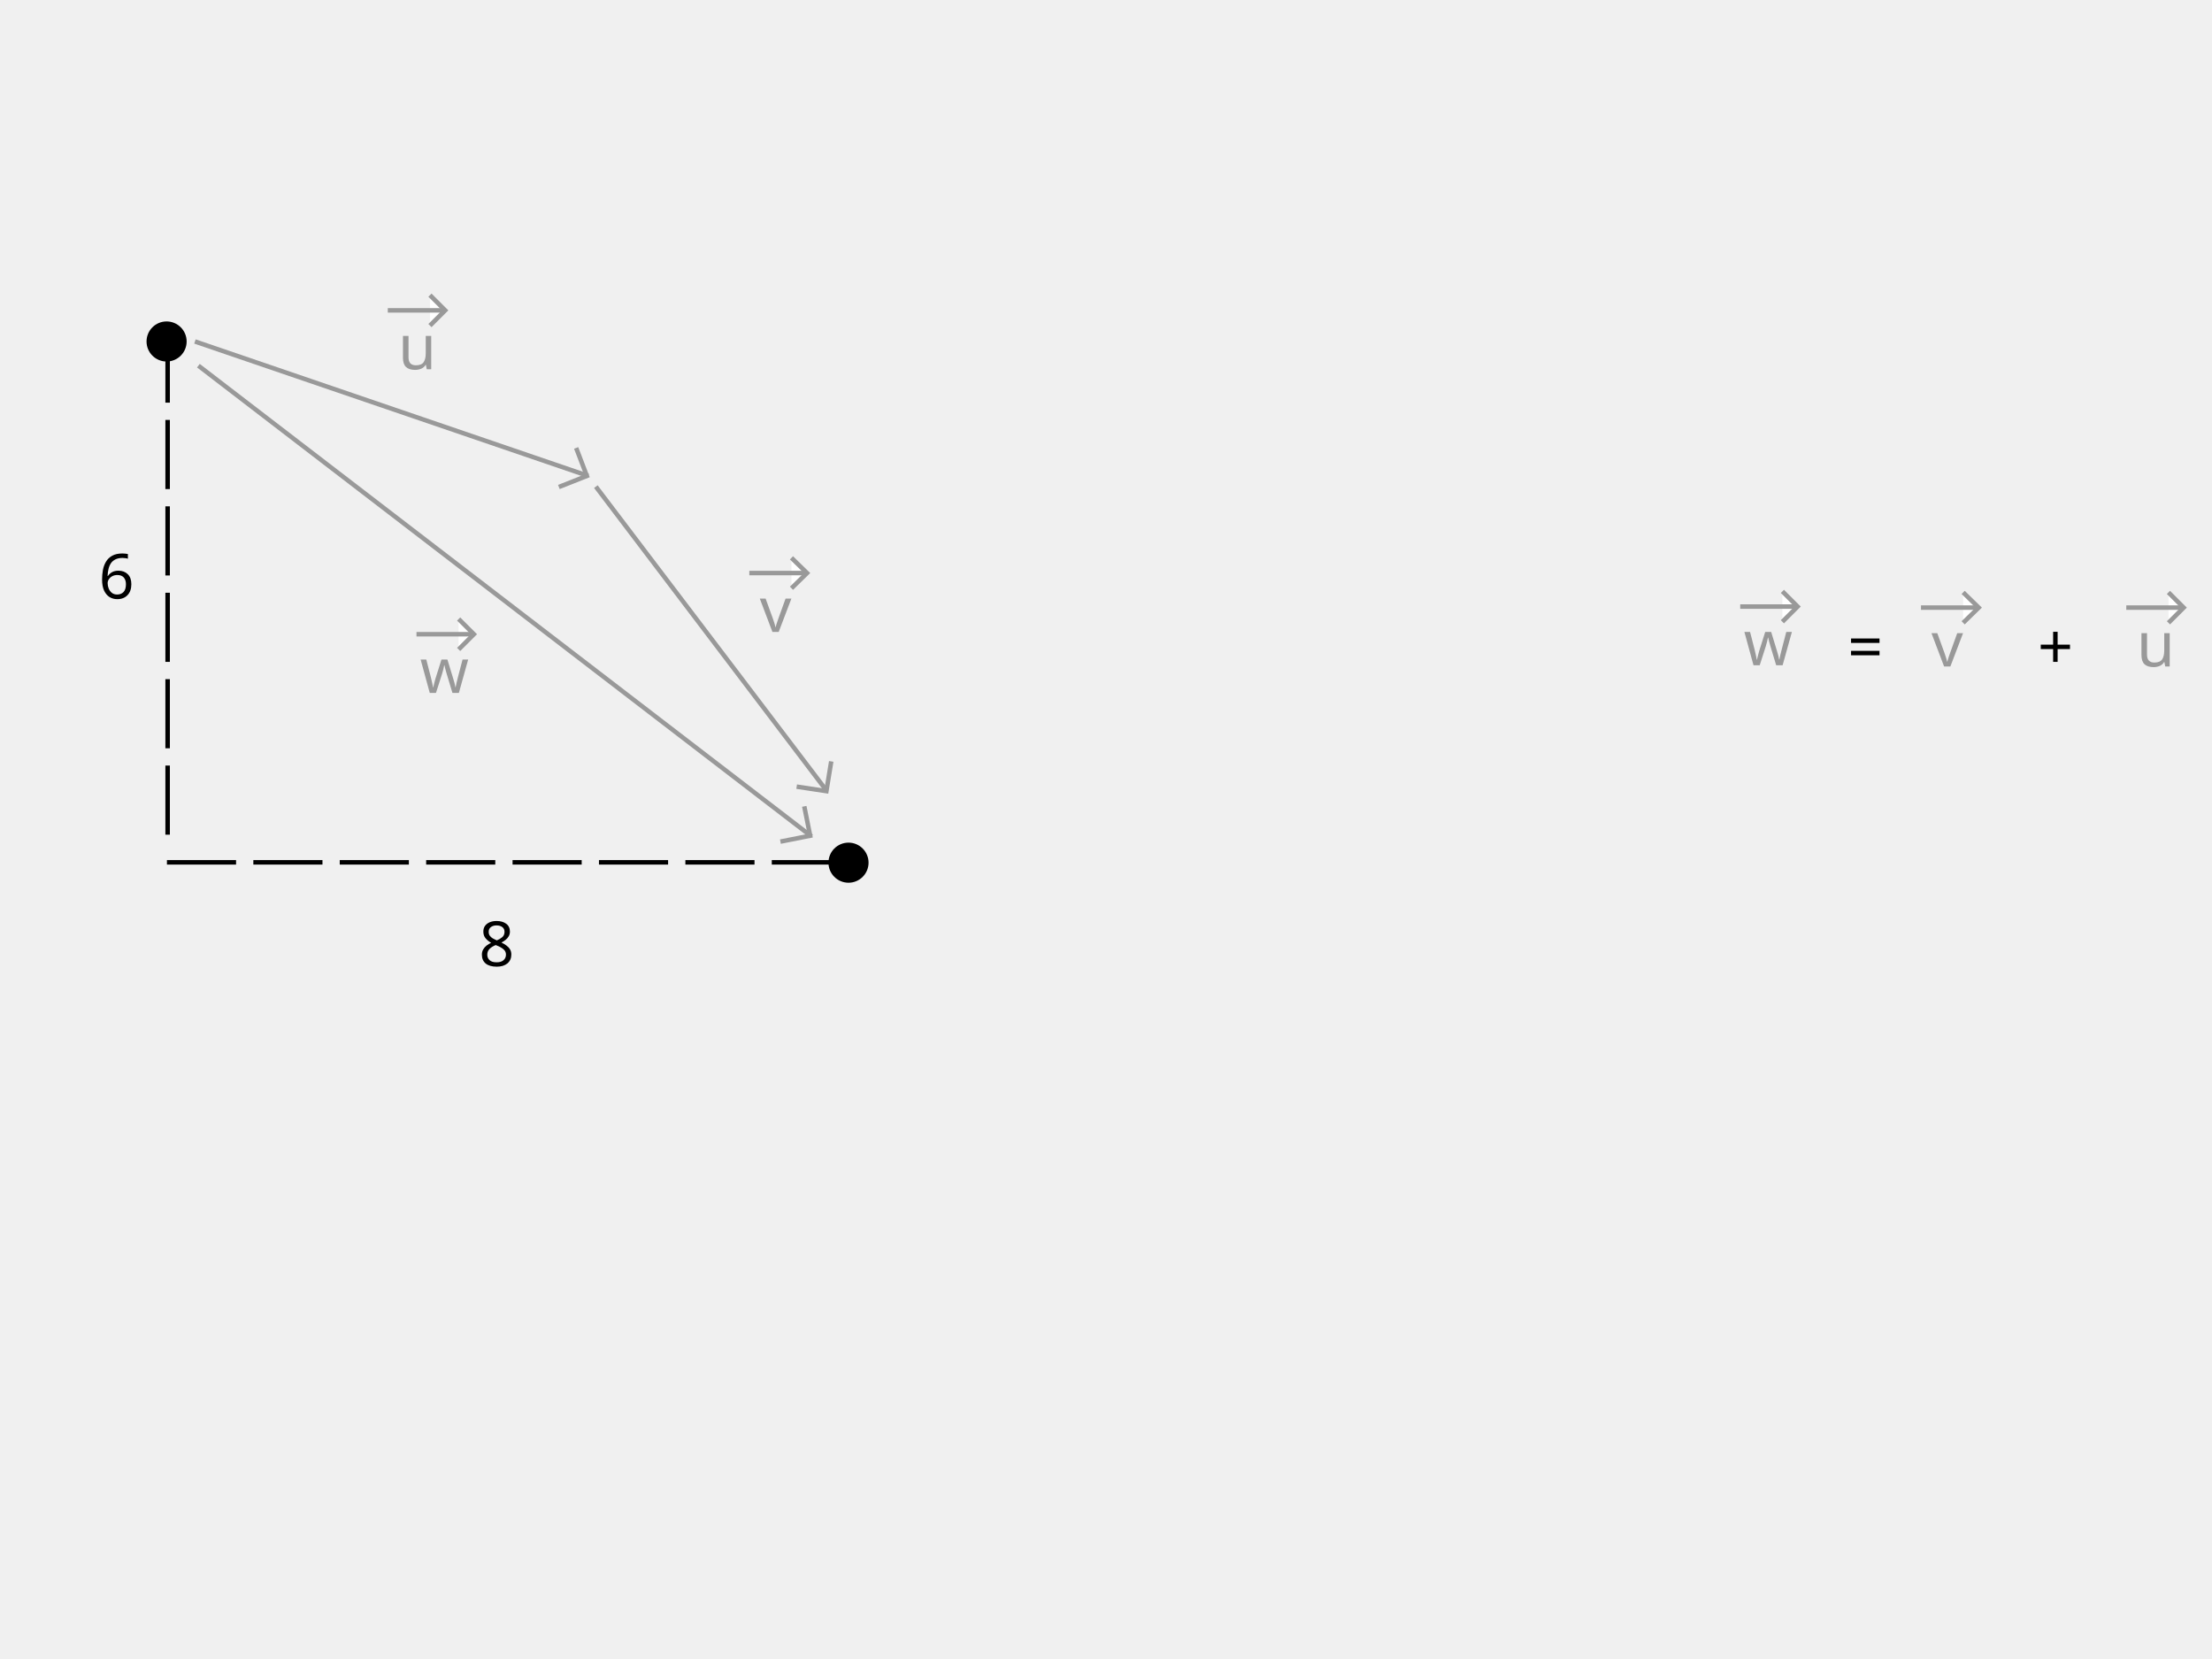
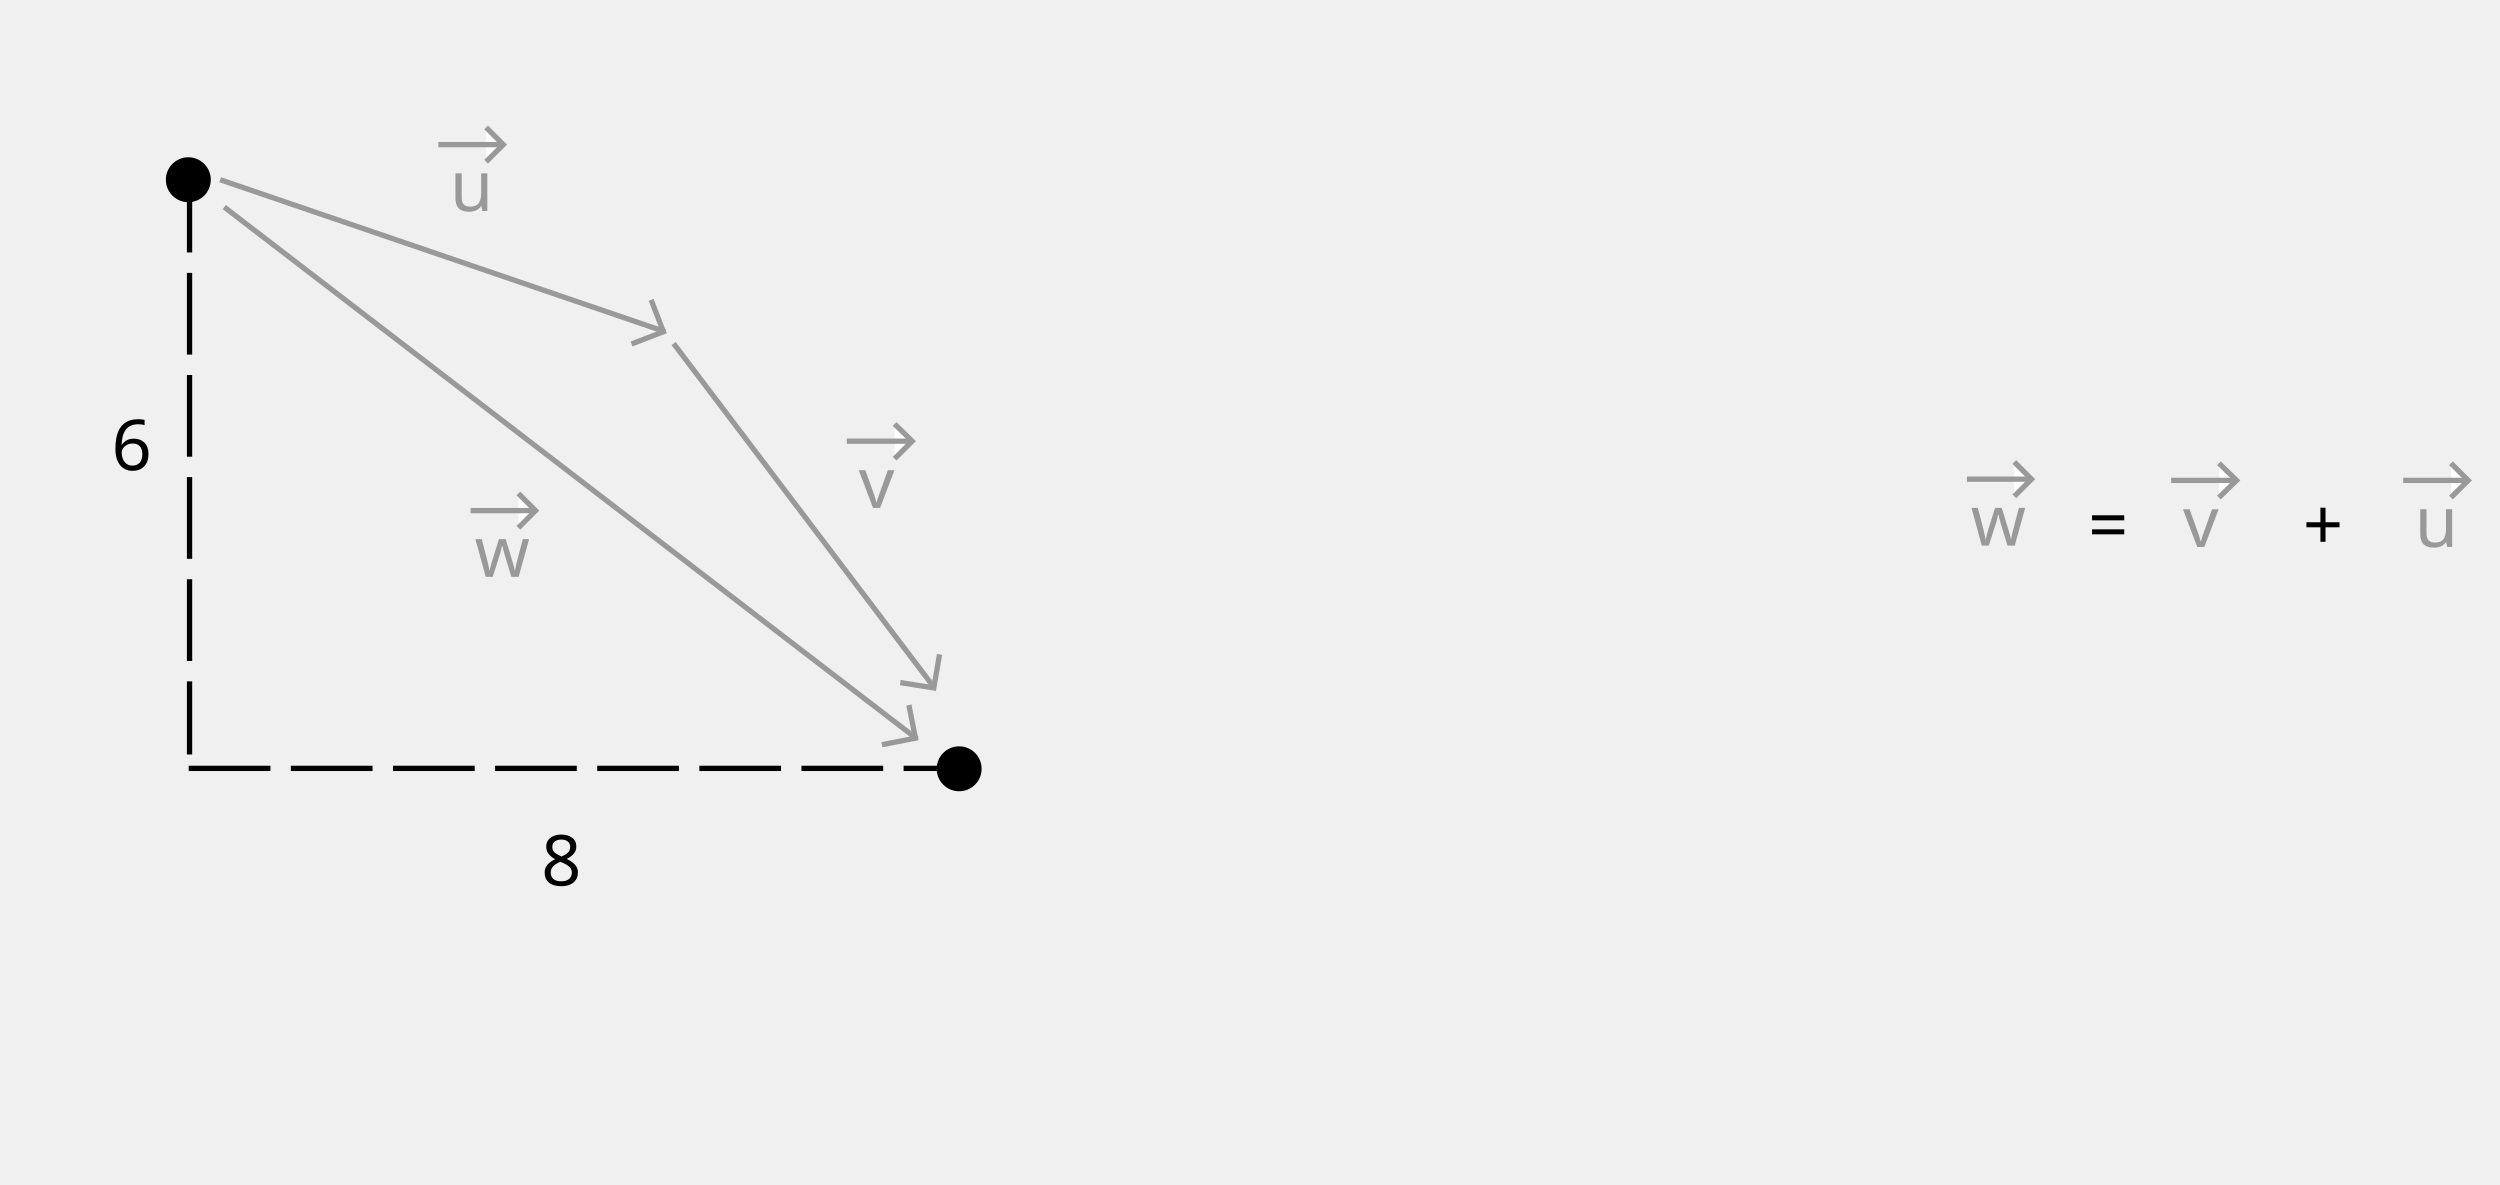
- <svg xmlns="http://www.w3.org/2000/svg" version="1.1" id="Layer_1" x="0px" y="0px" viewBox="0 0 640 480" enable-background="new 0 0 640 480" xml:space="preserve">
-   <circle cx="48.2" cy="98.8" r="5.8" />
-   <line fill="none" stroke="#999999" stroke-width="1.3" x1="57.4" y1="105.8" x2="234.8" y2="242" />
-   <text transform="matrix(1 0 0 1 115.167 106.833)" fill="#999999" font-family="'TheSerif-HP5Plain'" font-size="18">u</text>
-   <line fill="none" stroke="#000000" stroke-width="1.3" stroke-dasharray="20,5" x1="48.3" y1="249.5" x2="245.5" y2="249.5" />
-   <line fill="none" stroke="#000000" stroke-width="1.3" stroke-dasharray="20,5" x1="48.5" y1="96.5" x2="48.5" y2="246" />
-   <text transform="matrix(1 0 0 1 28.5498 173.167)" font-family="'TheSerif-HP5Plain'" font-size="18">6</text>
-   <polyline fill="none" stroke="#999999" stroke-width="1.3" points="232.7,233.3 234.4,241.8 225.8,243.5 " />
-   <polyline fill="#FFFFFF" stroke="#999999" stroke-width="1.3" points="124.4,85.4 128.8,89.8 124.4,94.2 " />
-   <line fill="#FFFFFF" stroke="#999999" stroke-width="1.3" x1="128.8" y1="89.8" x2="112.2" y2="89.8" />
-   <text transform="matrix(1 0 0 1 219.833 182.834)" fill="#999999" font-family="'TheSerif-HP5Plain'" font-size="18">v</text>
-   <polyline fill="#FFFFFF" stroke="#999999" stroke-width="1.3" points="229,161.4 233.5,165.8 229,170.2 " />
-   <line fill="#FFFFFF" stroke="#999999" stroke-width="1.3" x1="233.5" y1="165.8" x2="216.8" y2="165.8" />
-   <text transform="matrix(1 0 0 1 138.5498 279.5)" font-family="'TheSerif-HP5Plain'" font-size="18">8</text>
-   <circle cx="245.5" cy="249.6" r="5.8" />
-   <line fill="none" stroke="#999999" stroke-width="1.3" x1="172.4" y1="140.8" x2="239.1" y2="228.7" />
-   <polyline fill="none" stroke="#999999" stroke-width="1.3" points="240.5,220.3 239.1,228.9 230.5,227.6 " />
-   <line fill="none" stroke="#999999" stroke-width="1.3" x1="56.4" y1="98.8" x2="170.2" y2="137.7" />
-   <text transform="matrix(1 0 0 1 121.5 200.5)" fill="#999999" font-family="'TheSerif-HP5Plain'" font-size="18">w</text>
-   <polyline fill="none" stroke="#999999" stroke-width="1.3" points="166.7,129.6 169.8,137.7 161.7,140.9 " />
-   <polyline fill="#FFFFFF" stroke="#999999" stroke-width="1.3" points="132.7,179.1 137.1,183.5 132.7,187.9 " />
-   <line fill="#FFFFFF" stroke="#999999" stroke-width="1.3" x1="137.1" y1="183.5" x2="120.5" y2="183.5" />
-   <text transform="matrix(1 0 0 1 504.5 192.5)" fill="#999999" font-family="'TheSerif-HP5Plain'" font-size="18">w</text>
-   <polyline fill="#FFFFFF" stroke="#999999" stroke-width="1.3" points="515.7,171.1 520.1,175.5 515.7,179.9 " />
-   <line fill="#FFFFFF" stroke="#999999" stroke-width="1.3" x1="520.1" y1="175.5" x2="503.5" y2="175.5" />
-   <text transform="matrix(1 0 0 1 618.167 192.833)" fill="#999999" font-family="'TheSerif-HP5Plain'" font-size="18">u</text>
-   <polyline fill="#FFFFFF" stroke="#999999" stroke-width="1.3" points="627.4,171.4 631.8,175.8 627.4,180.2 " />
-   <line fill="#FFFFFF" stroke="#999999" stroke-width="1.3" x1="631.8" y1="175.8" x2="615.2" y2="175.8" />
-   <text transform="matrix(1 0 0 1 558.833 192.834)" fill="#999999" font-family="'TheSerif-HP5Plain'" font-size="18">v</text>
-   <polyline fill="#FFFFFF" stroke="#999999" stroke-width="1.3" points="568,171.4 572.5,175.8 568,180.2 " />
-   <line fill="#FFFFFF" stroke="#999999" stroke-width="1.3" x1="572.5" y1="175.8" x2="555.8" y2="175.8" />
-   <text transform="matrix(1 0 0 1 534.5503 193.5)" font-family="'TheSerif-HP5Plain'" font-size="18">=</text>
-   <text transform="matrix(1 0 0 1 589.5503 193.5)" font-family="'TheSerif-HP5Plain'" font-size="18">+</text>
+ <svg xmlns="http://www.w3.org/2000/svg" version="1.1" id="Layer_1" x="0px" y="0px" viewBox="0 217 612 290" enable-background="new 0 217 612 290" xml:space="preserve">
+   <circle cx="46.1" cy="261" r="5.5" />
+   <line fill="none" stroke="#999999" stroke-width="1.3" x1="54.9" y1="267.7" x2="224.5" y2="397.9" />
+   <text transform="matrix(1 0 0 1 110.1284 268.6592)" fill="#999999" font-family="'ArialMT'" font-size="17.212">u</text>
+   <line fill="none" stroke="#000000" stroke-width="1.3" stroke-dasharray="20,5" x1="46.2" y1="405.1" x2="234.8" y2="405.1" />
+   <line fill="none" stroke="#000000" stroke-width="1.3" stroke-dasharray="20,5" x1="46.4" y1="258.8" x2="46.4" y2="401.7" />
+   <text transform="matrix(1 0 0 1 27.3008 332.0913)" font-family="'ArialMT'" font-size="17.212">6</text>
+   <polyline fill="none" stroke="#999999" stroke-width="1.3" points="222.5,389.6 224.1,397.7 215.9,399.3 " />
+   <polyline fill="#FFFFFF" stroke="#999999" stroke-width="1.3" points="119,248.2 123.2,252.4 119,256.6 " />
+   <line fill="none" stroke="#999999" stroke-width="1.3" x1="123.2" y1="252.4" x2="107.3" y2="252.4" />
+   <text transform="matrix(1 0 0 1 210.2154 341.3354)" fill="#999999" font-family="'ArialMT'" font-size="17.212">v</text>
+   <polyline fill="#FFFFFF" stroke="#999999" stroke-width="1.3" points="219,320.8 223.3,325 219,329.3 " />
+   <line fill="none" stroke="#999999" stroke-width="1.3" x1="223.3" y1="325" x2="207.3" y2="325" />
+   <text transform="matrix(1 0 0 1 132.4883 433.7725)" font-family="'ArialMT'" font-size="17.212">8</text>
+   <circle cx="234.8" cy="405.2" r="5.5" />
+   <line fill="none" stroke="#999999" stroke-width="1.3" x1="164.9" y1="301.1" x2="228.6" y2="385.2" />
+   <polyline fill="none" stroke="#999999" stroke-width="1.3" points="230,377.2 228.6,385.4 220.4,384.1 " />
+   <line fill="none" stroke="#999999" stroke-width="1.3" x1="53.9" y1="261" x2="162.8" y2="298.2" />
+   <text transform="matrix(1 0 0 1 116.1846 358.2285)" fill="#999999" font-family="'ArialMT'" font-size="17.212">w</text>
+   <polyline fill="none" stroke="#999999" stroke-width="1.3" points="159.4,290.4 162.4,298.2 154.6,301.2 " />
+   <polyline fill="#FFFFFF" stroke="#999999" stroke-width="1.3" points="126.9,337.8 131.1,342 126.9,346.2 " />
+   <line fill="none" stroke="#999999" stroke-width="1.3" x1="131.1" y1="342" x2="115.2" y2="342" />
+   <text transform="matrix(1 0 0 1 482.4287 350.5786)" fill="#999999" font-family="'ArialMT'" font-size="17.212">w</text>
+   <polyline fill="#FFFFFF" stroke="#999999" stroke-width="1.3" points="493.1,330.1 497.3,334.3 493.1,338.5 " />
+   <line fill="none" stroke="#999999" stroke-width="1.3" x1="497.3" y1="334.3" x2="481.5" y2="334.3" />
+   <text transform="matrix(1 0 0 1 591.1221 350.897)" fill="#999999" font-family="'ArialMT'" font-size="17.212">u</text>
+   <polyline fill="#FFFFFF" stroke="#999999" stroke-width="1.3" points="600,330.4 604.2,334.6 600,338.8 " />
+   <line fill="none" stroke="#999999" stroke-width="1.3" x1="604.2" y1="334.6" x2="588.3" y2="334.6" />
+   <text transform="matrix(1 0 0 1 534.3839 350.8979)" fill="#999999" font-family="'ArialMT'" font-size="17.212">v</text>
+   <polyline fill="#FFFFFF" stroke="#999999" stroke-width="1.3" points="543.2,330.4 547.5,334.6 543.2,338.8 " />
+   <line fill="none" stroke="#999999" stroke-width="1.3" x1="547.5" y1="334.6" x2="531.5" y2="334.6" />
+   <text transform="matrix(1 0 0 1 511.1641 351.5347)" font-family="'ArialMT'" font-size="17.212">=</text>
+   <text transform="matrix(1 0 0 1 563.7578 351.5347)" font-family="'ArialMT'" font-size="17.212">+</text>
</svg>
